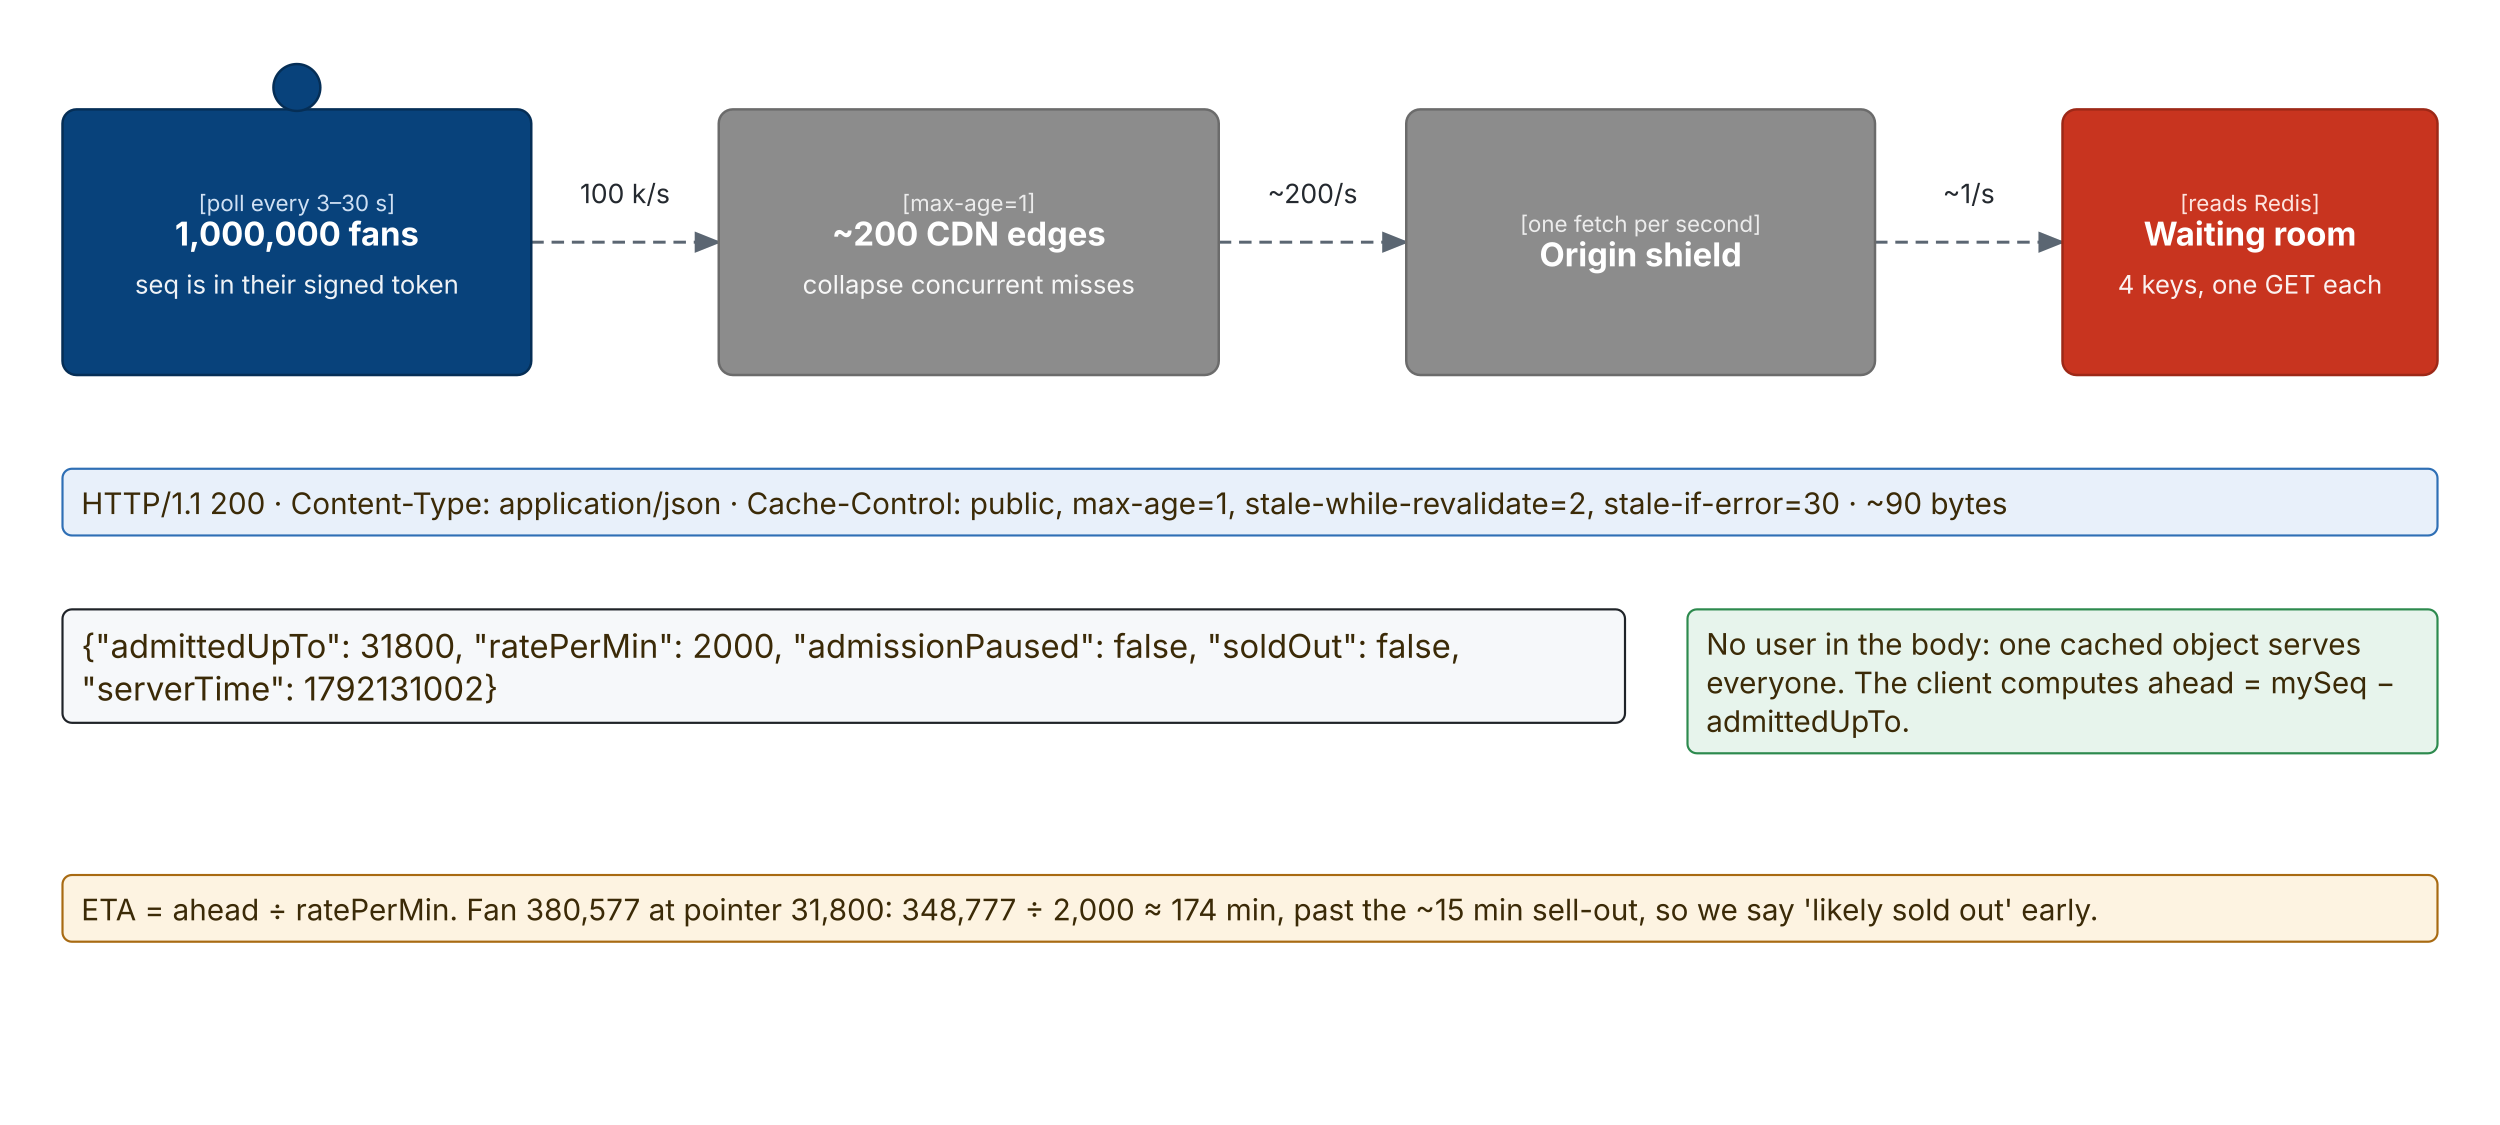
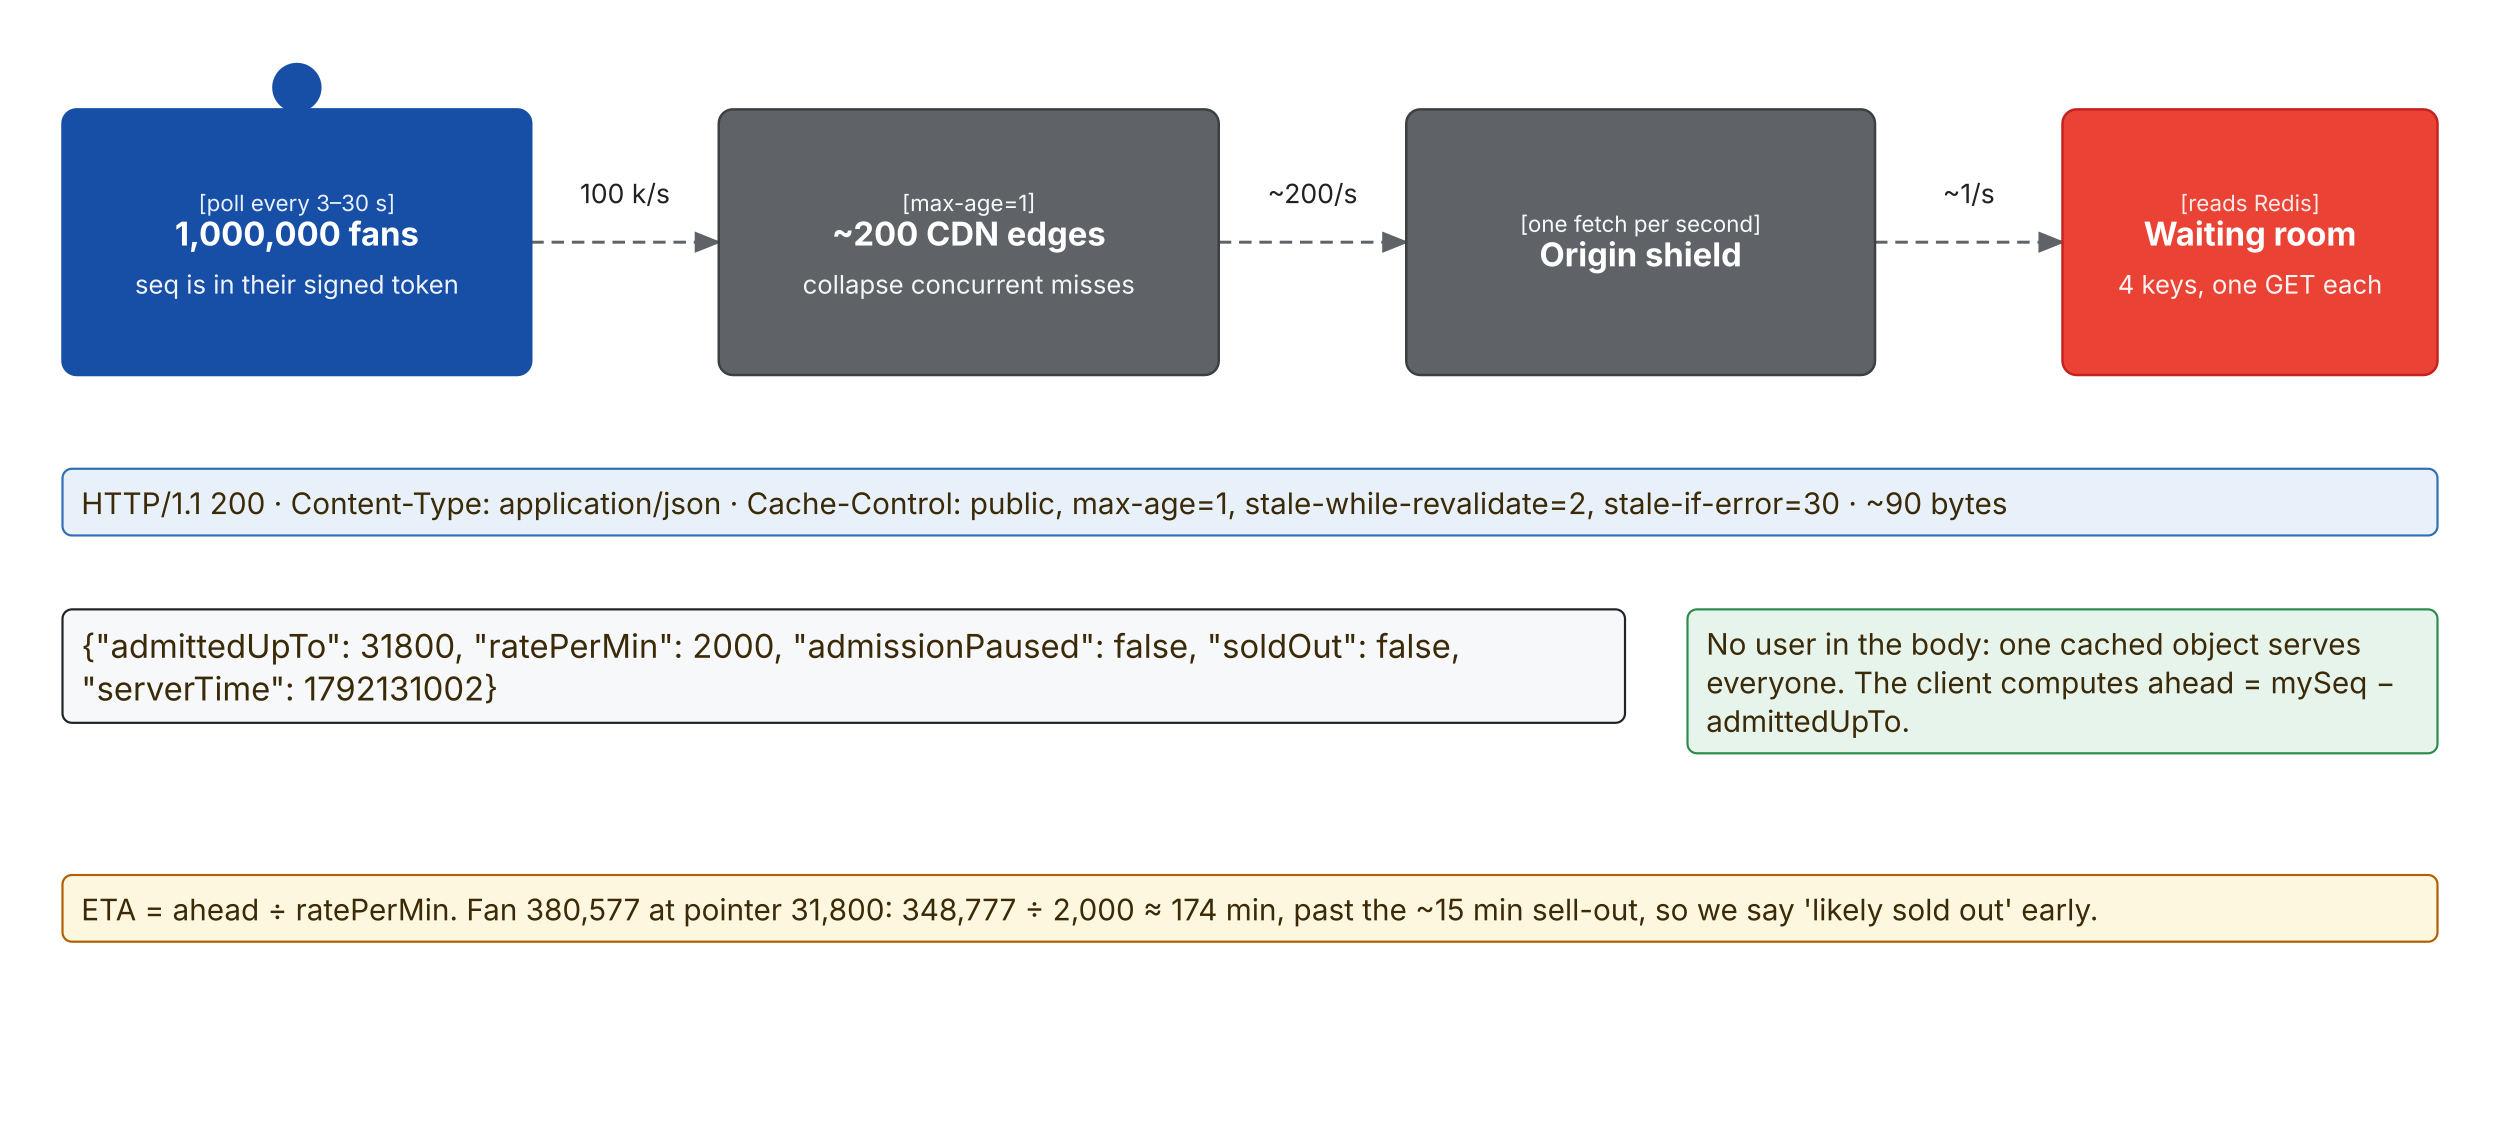
<svg xmlns="http://www.w3.org/2000/svg" class="c4" viewBox="0 0 1600 720" width="1600" height="720">
  <defs>
    <marker id="c4a" viewBox="0 0 10 10" refX="9" refY="5" markerWidth="9" markerHeight="9" orient="auto">
-       <path d="M0,1 L10,5 L0,9 z" fill="#5b6672" />
+       <path d="M0,1 L10,5 L0,9 z" fill="#5f6368" />
    </marker>
    <marker id="c4a-s" viewBox="0 0 10 10" refX="1" refY="5" markerWidth="9" markerHeight="9" orient="auto">
-       <path d="M10,1 L0,5 L10,9 z" fill="#5b6672" />
+       <path d="M10,1 L0,5 L10,9 z" fill="#5f6368" />
    </marker>
  </defs>
  <rect width="1600" height="720" fill="#ffffff" />
-   <path d="M340.0,155.0 L460.0,155.0" fill="none" stroke="#5b6672" stroke-width="1.9" stroke-dasharray="8 5" marker-end="url(#c4a)" />
-   <text x="400.0" y="130.0" text-anchor="middle" font-family="Inter, Helvetica, Arial, sans-serif" font-size="17.0" fill="#24292f" font-style="normal" paint-order="stroke" stroke="#ffffff" stroke-width="5" stroke-linejoin="round">100 k/s</text>
-   <path d="M780.0,155.0 L900.0,155.0" fill="none" stroke="#5b6672" stroke-width="1.9" stroke-dasharray="8 5" marker-end="url(#c4a)" />
-   <text x="840.0" y="130.0" text-anchor="middle" font-family="Inter, Helvetica, Arial, sans-serif" font-size="17.0" fill="#24292f" font-style="normal" paint-order="stroke" stroke="#ffffff" stroke-width="5" stroke-linejoin="round">~200/s</text>
-   <path d="M1200.0,155.0 L1320.0,155.0" fill="none" stroke="#5b6672" stroke-width="1.9" stroke-dasharray="8 5" marker-end="url(#c4a)" />
-   <text x="1260.0" y="130.0" text-anchor="middle" font-family="Inter, Helvetica, Arial, sans-serif" font-size="17.0" fill="#24292f" font-style="normal" paint-order="stroke" stroke="#ffffff" stroke-width="5" stroke-linejoin="round">~1/s</text>
-   <rect x="40" y="70" width="300" height="170" rx="9" fill="#08427b" stroke="#052e56" stroke-width="1.6" />
-   <circle cx="190.0" cy="56" r="15" fill="#08427b" stroke="#052e56" stroke-width="1.6" />
-   <text x="190.0" y="135.095" text-anchor="middle" font-family="Inter, Helvetica, Arial, sans-serif" font-size="14.3" fill="#cfe0f3">[poll every 3–30 s]</text>
-   <text x="190.0" y="157.145" text-anchor="middle" font-family="Inter, Helvetica, Arial, sans-serif" font-size="21" font-weight="700" fill="#ffffff">1,000,000 fans</text>
-   <text x="190.0" y="187.925" text-anchor="middle" font-family="Inter, Helvetica, Arial, sans-serif" font-size="16.4" fill="#ffffff" fill-opacity="0.93">seq is in their signed token</text>
-   <rect x="460" y="70" width="320" height="170" rx="9" fill="#8c8c8c" stroke="#6b6b6b" stroke-width="1.6" />
-   <text x="620.0" y="135.095" text-anchor="middle" font-family="Inter, Helvetica, Arial, sans-serif" font-size="14.3" fill="#ececec">[max-age=1]</text>
-   <text x="620.0" y="157.145" text-anchor="middle" font-family="Inter, Helvetica, Arial, sans-serif" font-size="21" font-weight="700" fill="#ffffff">~200 CDN edges</text>
-   <text x="620.0" y="187.925" text-anchor="middle" font-family="Inter, Helvetica, Arial, sans-serif" font-size="16.4" fill="#ffffff" fill-opacity="0.93">collapse concurrent misses</text>
-   <rect x="900" y="70" width="300" height="170" rx="9" fill="#8c8c8c" stroke="#6b6b6b" stroke-width="1.6" />
-   <text x="1050.0" y="148.385" text-anchor="middle" font-family="Inter, Helvetica, Arial, sans-serif" font-size="14.3" fill="#ececec">[one fetch per second]</text>
-   <text x="1050.0" y="170.435" text-anchor="middle" font-family="Inter, Helvetica, Arial, sans-serif" font-size="21" font-weight="700" fill="#ffffff">Origin shield</text>
-   <rect x="1320" y="70" width="240" height="170" rx="9" fill="#c8341f" stroke="#9d2817" stroke-width="1.6" />
-   <text x="1440.0" y="135.095" text-anchor="middle" font-family="Inter, Helvetica, Arial, sans-serif" font-size="14.3" fill="#fde3de">[reads Redis]</text>
-   <text x="1440.0" y="157.145" text-anchor="middle" font-family="Inter, Helvetica, Arial, sans-serif" font-size="21" font-weight="700" fill="#ffffff">Waiting room</text>
-   <text x="1440.0" y="187.925" text-anchor="middle" font-family="Inter, Helvetica, Arial, sans-serif" font-size="16.4" fill="#ffffff" fill-opacity="0.93">4 keys, one GET each</text>
-   <rect x="40" y="300" width="1520" height="42.7" rx="6" fill="#e8f0fa" stroke="#2f6fb5" stroke-width="1.4" />
-   <text x="52" y="329.0" font-family="Inter, Helvetica, Arial, sans-serif" font-size="19" fill="#3b2a07">HTTP/1.1 200 · Content-Type: application/json · Cache-Control: public, max-age=1, stale-while-revalidate=2, stale-if-error=30 · ~90 bytes</text>
-   <rect x="40" y="390" width="1000" height="72.6" rx="6" fill="#f6f8fa" stroke="#1f2328" stroke-width="1.4" />
-   <text x="52" y="421.0" font-family="Inter, Helvetica, Arial, sans-serif" font-size="21" fill="#3b2a07">{"admittedUpTo": 31800, "ratePerMin": 2000, "admissionPaused": false, "soldOut": false,</text>
-   <text x="52" y="448.3" font-family="Inter, Helvetica, Arial, sans-serif" font-size="21" fill="#3b2a07">"serverTime": 1792131002}</text>
-   <rect x="1080" y="390" width="480" height="92.1" rx="6" fill="#e7f4ec" stroke="#2d8a4e" stroke-width="1.4" />
-   <text x="1092" y="419.0" font-family="Inter, Helvetica, Arial, sans-serif" font-size="19" fill="#3b2a07">No user in the body: one cached object serves</text>
-   <text x="1092" y="443.7" font-family="Inter, Helvetica, Arial, sans-serif" font-size="19" fill="#3b2a07">everyone. The client computes ahead = mySeq −</text>
-   <text x="1092" y="468.4" font-family="Inter, Helvetica, Arial, sans-serif" font-size="19" fill="#3b2a07">admittedUpTo.</text>
-   <rect x="40" y="560" width="1520" height="42.7" rx="6" fill="#fdf3e1" stroke="#a86a12" stroke-width="1.4" />
-   <text x="52" y="589.0" font-family="Inter, Helvetica, Arial, sans-serif" font-size="19" fill="#3b2a07">ETA = ahead ÷ ratePerMin. Fan 380,577 at pointer 31,800: 348,777 ÷ 2,000 ≈ 174 min, past the ~15 min sell-out, so we say 'likely sold out' early.</text>
+   <g data-k="e:0">
+     <path d="M340.0,155.0 L460.0,155.0" fill="none" stroke="#5f6368" stroke-width="1.9" stroke-dasharray="8 5" marker-end="url(#c4a)" />
+     <text x="400.0" y="130.0" text-anchor="middle" font-family="Inter, Roboto, sans-serif" font-size="17.0" fill="#202124" font-style="normal" paint-order="stroke" stroke="#ffffff" stroke-width="5" stroke-linejoin="round">100 k/s</text>
+   </g>
+   <g data-k="e:1">
+     <path d="M780.0,155.0 L900.0,155.0" fill="none" stroke="#5f6368" stroke-width="1.9" stroke-dasharray="8 5" marker-end="url(#c4a)" />
+     <text x="840.0" y="130.0" text-anchor="middle" font-family="Inter, Roboto, sans-serif" font-size="17.0" fill="#202124" font-style="normal" paint-order="stroke" stroke="#ffffff" stroke-width="5" stroke-linejoin="round">~200/s</text>
+   </g>
+   <g data-k="e:2">
+     <path d="M1200.0,155.0 L1320.0,155.0" fill="none" stroke="#5f6368" stroke-width="1.9" stroke-dasharray="8 5" marker-end="url(#c4a)" />
+     <text x="1260.0" y="130.0" text-anchor="middle" font-family="Inter, Roboto, sans-serif" font-size="17.0" fill="#202124" font-style="normal" paint-order="stroke" stroke="#ffffff" stroke-width="5" stroke-linejoin="round">~1/s</text>
+   </g>
+   <g data-k="n:fans">
+     <rect x="40" y="70" width="300" height="170" rx="9" fill="#174ea6" stroke="#174ea6" stroke-width="1.6" />
+     <circle cx="190.0" cy="56" r="15" fill="#174ea6" stroke="#174ea6" stroke-width="1.6" />
+     <text x="190.0" y="135.095" text-anchor="middle" font-family="Inter, Roboto, sans-serif" font-size="14.3" fill="#e8f0fe">[poll every 3–30 s]</text>
+     <text x="190.0" y="157.145" text-anchor="middle" font-family="Inter, Roboto, sans-serif" font-size="21" font-weight="700" fill="#ffffff">1,000,000 fans</text>
+     <text x="190.0" y="187.925" text-anchor="middle" font-family="Inter, Roboto, sans-serif" font-size="16.4" fill="#ffffff" fill-opacity="0.93">seq is in their signed token</text>
+   </g>
+   <g data-k="n:edge">
+     <rect x="460" y="70" width="320" height="170" rx="9" fill="#5f6368" stroke="#3c4043" stroke-width="1.6" />
+     <text x="620.0" y="135.095" text-anchor="middle" font-family="Inter, Roboto, sans-serif" font-size="14.3" fill="#f8f9fa">[max-age=1]</text>
+     <text x="620.0" y="157.145" text-anchor="middle" font-family="Inter, Roboto, sans-serif" font-size="21" font-weight="700" fill="#ffffff">~200 CDN edges</text>
+     <text x="620.0" y="187.925" text-anchor="middle" font-family="Inter, Roboto, sans-serif" font-size="16.4" fill="#ffffff" fill-opacity="0.93">collapse concurrent misses</text>
+   </g>
+   <g data-k="n:sh">
+     <rect x="900" y="70" width="300" height="170" rx="9" fill="#5f6368" stroke="#3c4043" stroke-width="1.6" />
+     <text x="1050.0" y="148.385" text-anchor="middle" font-family="Inter, Roboto, sans-serif" font-size="14.3" fill="#f8f9fa">[one fetch per second]</text>
+     <text x="1050.0" y="170.435" text-anchor="middle" font-family="Inter, Roboto, sans-serif" font-size="21" font-weight="700" fill="#ffffff">Origin shield</text>
+   </g>
+   <g data-k="n:wr">
+     <rect x="1320" y="70" width="240" height="170" rx="9" fill="#ea4335" stroke="#c5221f" stroke-width="1.6" />
+     <text x="1440.0" y="135.095" text-anchor="middle" font-family="Inter, Roboto, sans-serif" font-size="14.3" fill="#fce8e6">[reads Redis]</text>
+     <text x="1440.0" y="157.145" text-anchor="middle" font-family="Inter, Roboto, sans-serif" font-size="21" font-weight="700" fill="#ffffff">Waiting room</text>
+     <text x="1440.0" y="187.925" text-anchor="middle" font-family="Inter, Roboto, sans-serif" font-size="16.4" fill="#ffffff" fill-opacity="0.93">4 keys, one GET each</text>
+   </g>
+   <g data-k="note:0">
+     <rect x="40" y="300" width="1520" height="42.7" rx="6" fill="#e8f0fa" stroke="#2f6fb5" stroke-width="1.4" />
+     <text x="52" y="329.0" font-family="Inter, Roboto, sans-serif" font-size="19" fill="#3b2a07">HTTP/1.1 200 · Content-Type: application/json · Cache-Control: public, max-age=1, stale-while-revalidate=2, stale-if-error=30 · ~90 bytes</text>
+   </g>
+   <g data-k="note:1">
+     <rect x="40" y="390" width="1000" height="72.6" rx="6" fill="#f6f8fa" stroke="#1f2328" stroke-width="1.4" />
+     <text x="52" y="421.0" font-family="Inter, Roboto, sans-serif" font-size="21" fill="#3b2a07">{"admittedUpTo": 31800, "ratePerMin": 2000, "admissionPaused": false, "soldOut": false,</text>
+     <text x="52" y="448.3" font-family="Inter, Roboto, sans-serif" font-size="21" fill="#3b2a07">"serverTime": 1792131002}</text>
+   </g>
+   <g data-k="note:2">
+     <rect x="1080" y="390" width="480" height="92.1" rx="6" fill="#e7f4ec" stroke="#2d8a4e" stroke-width="1.4" />
+     <text x="1092" y="419.0" font-family="Inter, Roboto, sans-serif" font-size="19" fill="#3b2a07">No user in the body: one cached object serves</text>
+     <text x="1092" y="443.7" font-family="Inter, Roboto, sans-serif" font-size="19" fill="#3b2a07">everyone. The client computes ahead = mySeq −</text>
+     <text x="1092" y="468.4" font-family="Inter, Roboto, sans-serif" font-size="19" fill="#3b2a07">admittedUpTo.</text>
+   </g>
+   <g data-k="note:3">
+     <rect x="40" y="560" width="1520" height="42.7" rx="6" fill="#fef7e0" stroke="#b06000" stroke-width="1.4" />
+     <text x="52" y="589.0" font-family="Inter, Roboto, sans-serif" font-size="19" fill="#3b2a07">ETA = ahead ÷ ratePerMin. Fan 380,577 at pointer 31,800: 348,777 ÷ 2,000 ≈ 174 min, past the ~15 min sell-out, so we say 'likely sold out' early.</text>
+   </g>
</svg>
